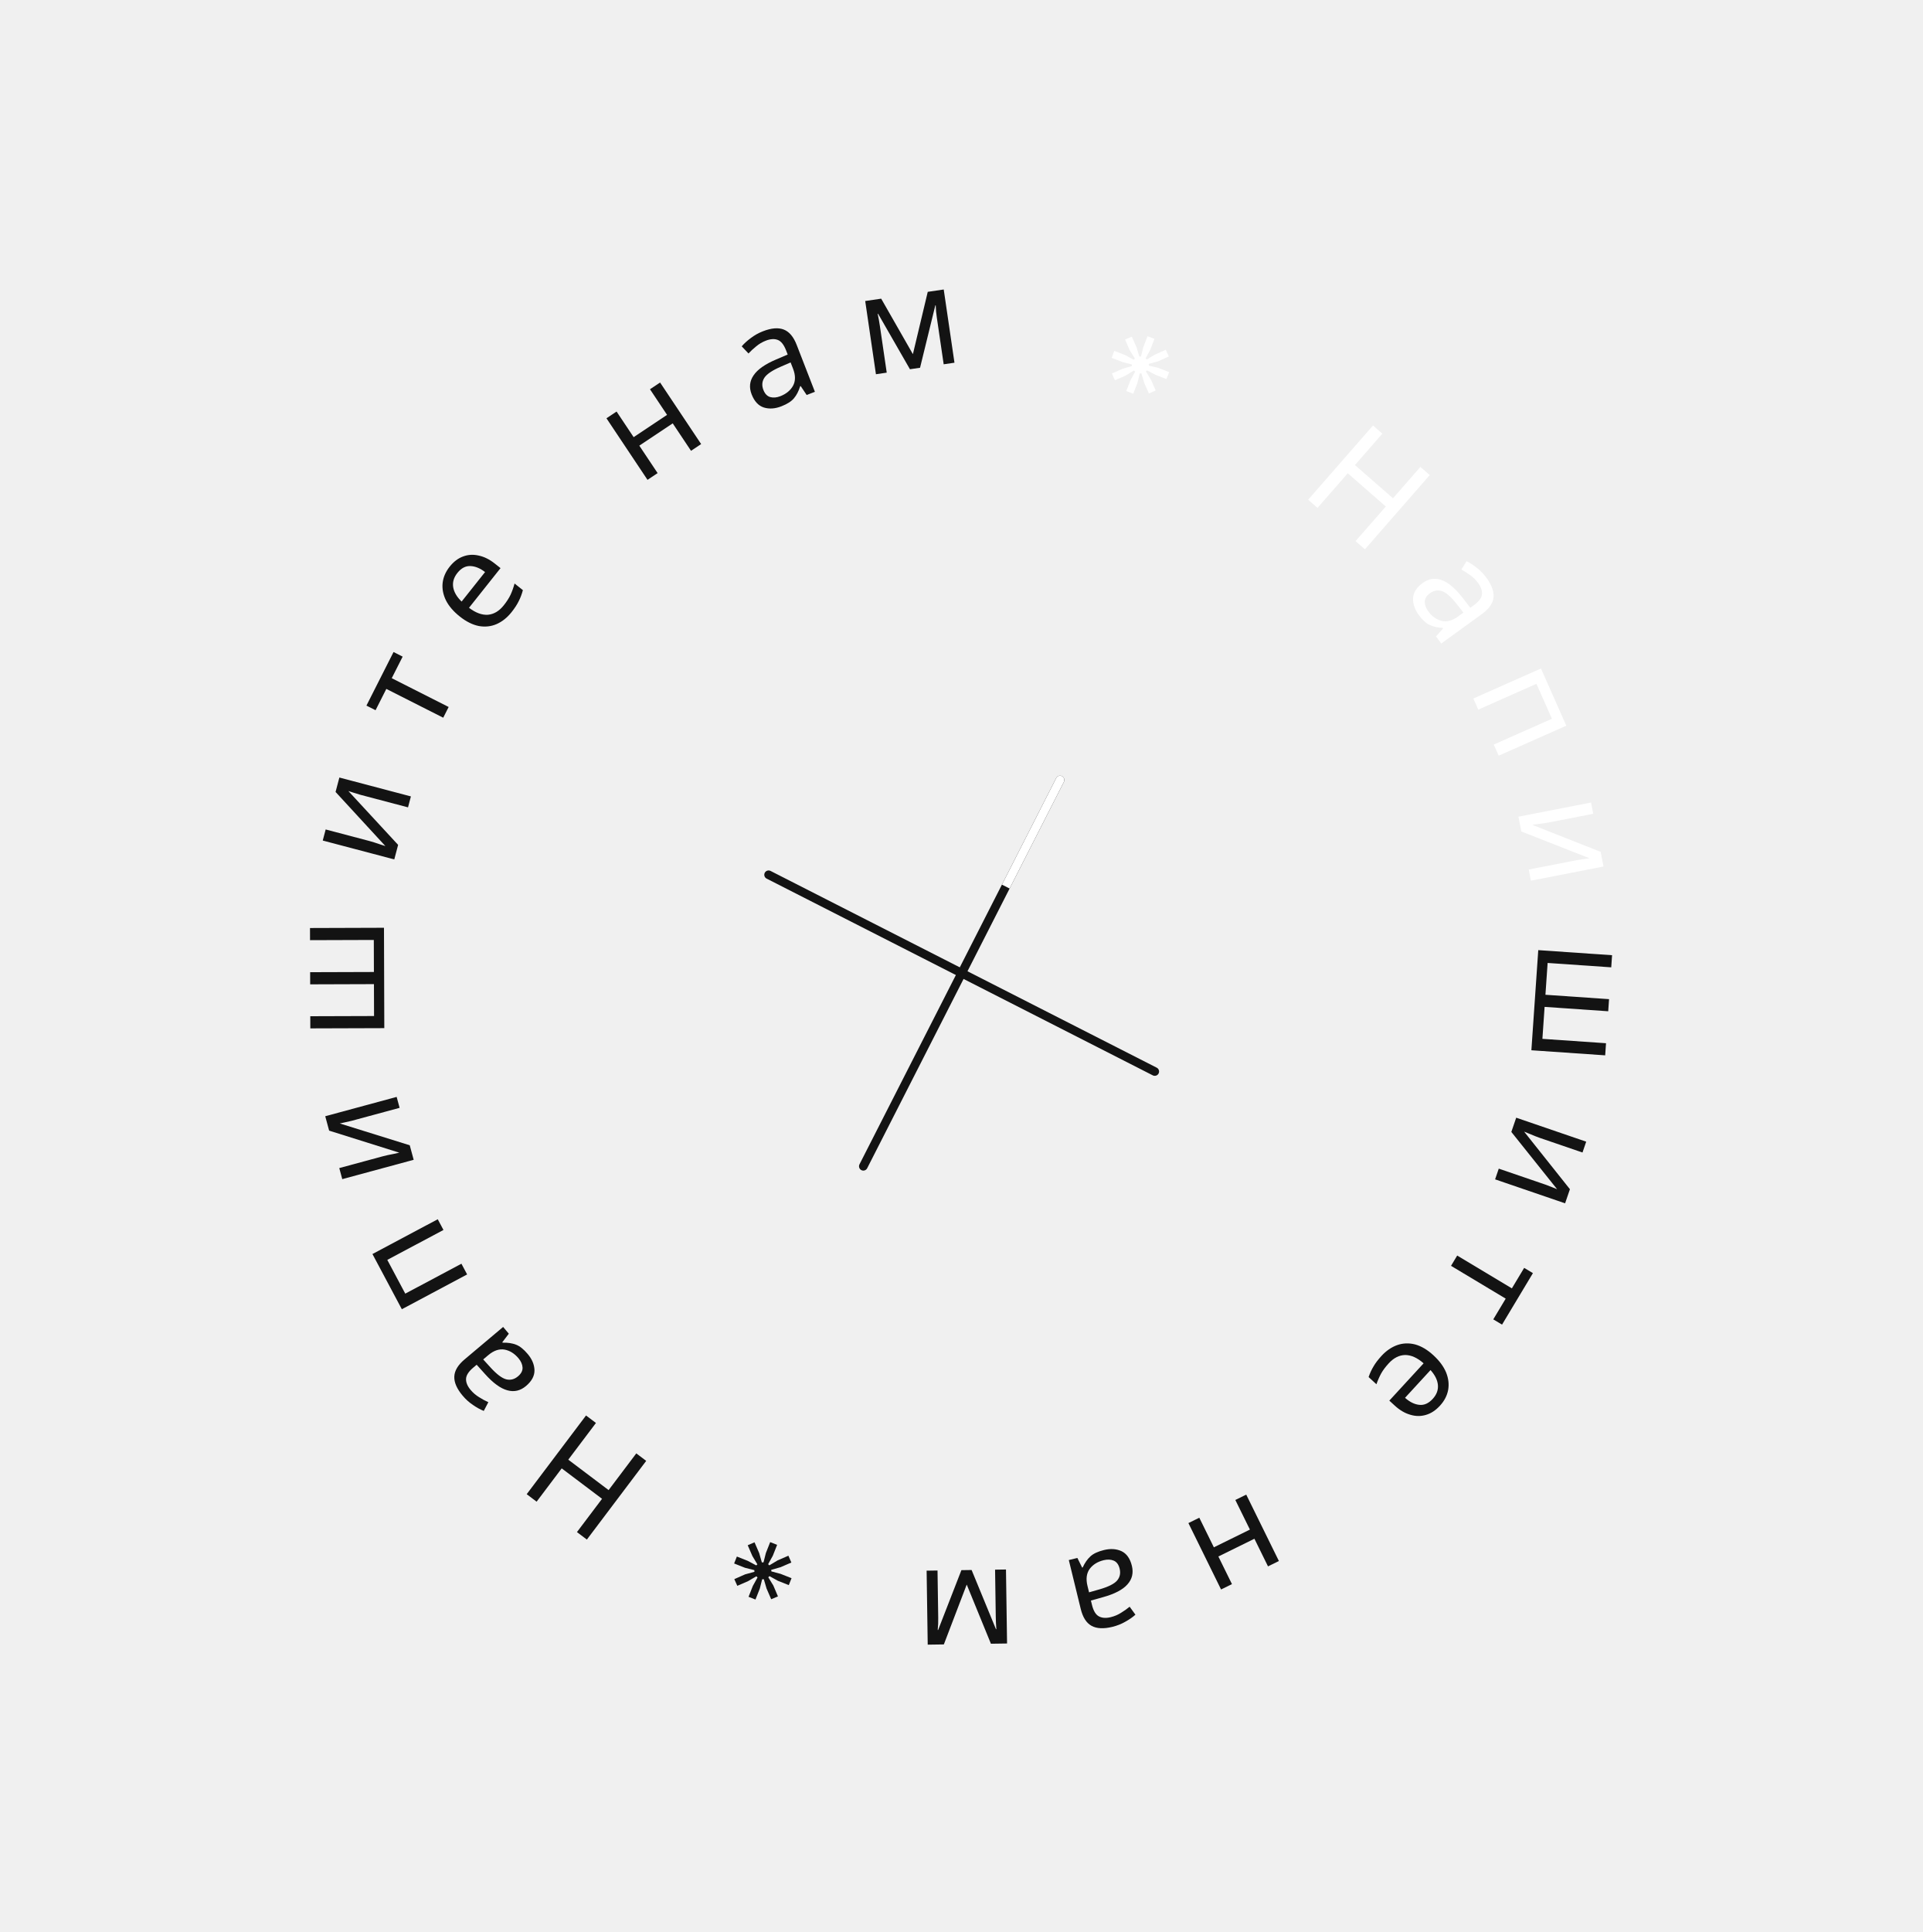
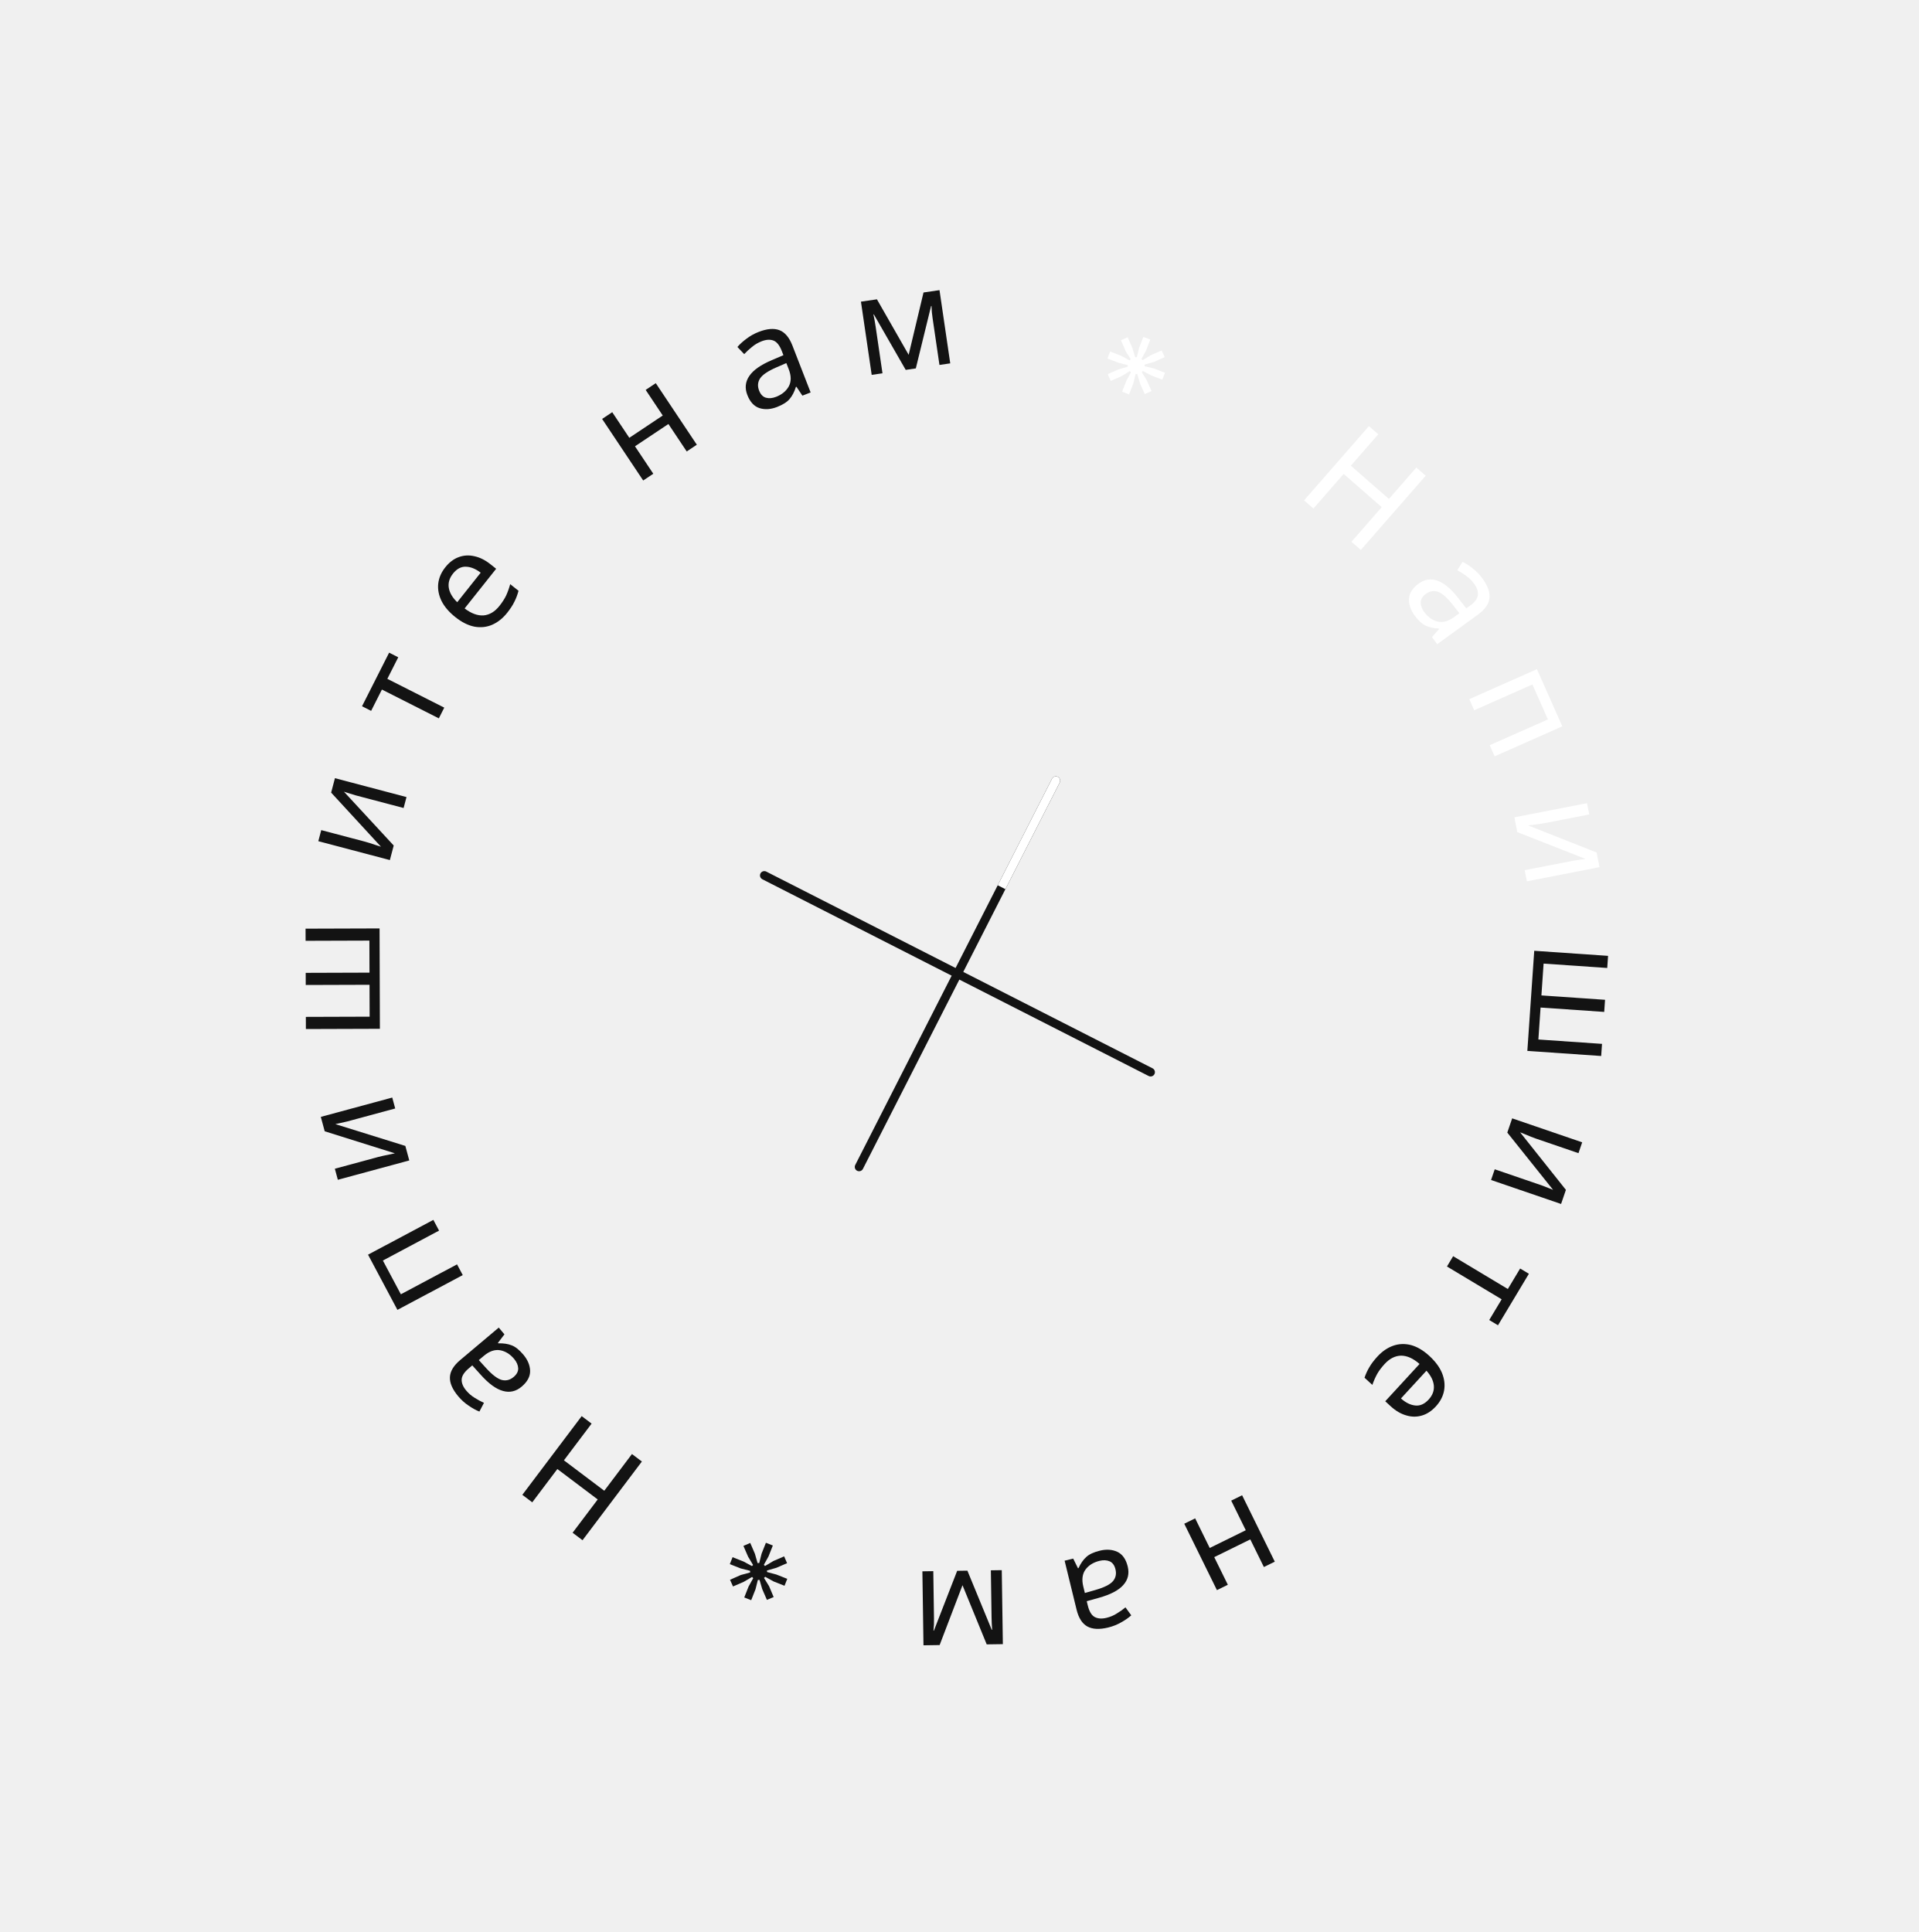
- <svg xmlns="http://www.w3.org/2000/svg" width="417" height="419" viewBox="0 0 417 419" fill="none">
-   <path d="M127.128 306.981L129.28 308.604L123.277 316.564L132.026 323.163L138.029 315.202L140.181 316.824L127.309 333.893L125.158 332.271L130.602 325.051L121.852 318.453L116.408 325.673L114.256 324.05L127.128 306.981Z" fill="#131313" />
-   <path d="M100.363 302.686C99.103 301.189 98.499 299.806 98.552 298.535C98.604 297.265 99.348 296.025 100.784 294.817L109.144 287.779L110.378 289.245L108.965 291.099L109.042 291.191C110.164 291.16 111.136 291.307 111.958 291.633C112.767 291.943 113.609 292.617 114.483 293.656C115.422 294.77 115.909 295.939 115.946 297.16C115.968 298.394 115.352 299.539 114.1 300.593C112.878 301.621 111.534 301.931 110.068 301.522C108.586 301.125 106.973 299.952 105.227 298.003L103.404 295.977L102.671 296.594C101.648 297.455 101.124 298.275 101.1 299.052C101.076 299.829 101.404 300.622 102.086 301.431C102.626 302.073 103.239 302.6 103.926 303.013C104.598 303.439 105.268 303.801 105.936 304.099L104.945 305.99C104.205 305.7 103.427 305.272 102.612 304.706C101.781 304.153 101.031 303.48 100.363 302.686ZM106.413 296.575C107.759 298.051 108.897 298.906 109.826 299.142C110.742 299.362 111.589 299.145 112.368 298.489C113.055 297.911 113.386 297.28 113.359 296.598C113.32 295.9 113.024 295.223 112.471 294.567C111.597 293.528 110.588 292.903 109.445 292.692C108.286 292.493 107.111 292.895 105.92 293.898L104.82 294.824L106.413 296.575Z" fill="#131313" />
-   <path d="M80.795 271.965L94.961 264.422L96.199 266.747L84.016 273.235L87.914 280.556L100.098 274.068L101.336 276.393L87.171 283.937L80.795 271.965Z" fill="#131313" />
-   <path d="M83.049 250.767C83.281 250.705 83.63 250.62 84.098 250.514C84.565 250.408 85.035 250.312 85.508 250.226C85.976 250.12 86.347 250.04 86.622 249.986L71.4 245.205L70.555 242.083L86.046 237.889L86.687 240.259L77.555 242.732C77.246 242.815 76.842 242.925 76.341 243.06C75.835 243.177 75.338 243.291 74.851 243.402C74.345 243.518 73.964 243.601 73.708 243.649L88.886 248.38L89.739 251.531L74.248 255.725L73.599 253.326L83.049 250.767Z" fill="#131313" />
-   <path d="M67.248 201.262L83.297 201.21L83.367 222.978L67.318 223.029L67.309 220.394L81.143 220.35L81.12 213.433L67.287 213.478L67.279 210.843L81.112 210.799L81.09 203.852L67.257 203.897L67.248 201.262Z" fill="#131313" />
-   <path d="M80.115 182.386C80.346 182.447 80.691 182.548 81.149 182.69C81.607 182.831 82.063 182.983 82.516 183.143C82.974 183.285 83.336 183.401 83.601 183.492L72.794 171.753L73.62 168.626L89.137 172.721L88.511 175.095L79.362 172.681C79.053 172.599 78.648 172.492 78.146 172.36C77.65 172.208 77.162 172.059 76.685 171.912C76.188 171.76 75.817 171.642 75.571 171.556L86.364 183.23L85.531 186.385L70.014 182.291L70.648 179.888L80.115 182.386Z" fill="#131313" />
-   <path d="M87.348 142.406L84.982 147.081L97.325 153.327L96.149 155.651L83.806 149.406L81.468 154.028L79.491 153.028L85.371 141.406L87.348 142.406Z" fill="#131313" />
-   <path d="M97.548 122.896C98.405 121.817 99.372 121.082 100.449 120.689C101.539 120.28 102.675 120.214 103.857 120.491C105.037 120.74 106.197 121.317 107.337 122.224L108.58 123.211L101.742 131.814C103.189 132.913 104.561 133.416 105.857 133.325C107.151 133.206 108.294 132.521 109.288 131.271C109.921 130.474 110.41 129.715 110.754 128.993C111.094 128.244 111.385 127.43 111.625 126.55L113.43 127.984C113.202 128.848 112.902 129.643 112.53 130.367C112.174 131.104 111.655 131.902 110.971 132.762C110.027 133.949 108.947 134.812 107.73 135.349C106.525 135.87 105.241 136.01 103.878 135.768C102.512 135.498 101.133 134.81 99.742 133.705C98.367 132.612 97.368 131.447 96.743 130.212C96.131 128.96 95.889 127.71 96.016 126.459C96.155 125.193 96.666 124.005 97.548 122.896ZM99.217 124.26C98.434 125.245 98.133 126.281 98.315 127.368C98.493 128.428 99.101 129.459 100.139 130.463L105.225 124.064C104.15 123.235 103.092 122.802 102.05 122.764C100.993 122.715 100.049 123.213 99.217 124.26Z" fill="#131313" />
-   <path d="M133.752 89.253L137.457 94.808L144.705 89.973L141 84.419L143.192 82.957L152.098 96.308L149.906 97.77L145.935 91.817L138.686 96.651L142.657 102.605L140.465 104.067L131.56 90.716L133.752 89.253Z" fill="#131313" />
-   <path d="M165.509 71.843C167.333 71.134 168.837 71.01 170.022 71.471C171.208 71.931 172.14 73.036 172.82 74.785L176.777 84.972L174.991 85.666L173.693 83.729L173.581 83.772C173.248 84.844 172.794 85.716 172.221 86.389C171.665 87.054 170.755 87.633 169.49 88.124C168.132 88.652 166.869 88.736 165.701 88.376C164.526 87.997 163.642 87.045 163.049 85.519C162.471 84.031 162.612 82.659 163.474 81.403C164.328 80.129 165.959 78.981 168.368 77.96L170.875 76.889L170.528 75.996C170.044 74.75 169.438 73.989 168.71 73.715C167.983 73.441 167.126 73.496 166.14 73.879C165.358 74.182 164.661 74.592 164.048 75.109C163.428 75.607 162.868 76.124 162.37 76.66L160.901 75.111C161.415 74.504 162.071 73.907 162.87 73.318C163.662 72.71 164.542 72.219 165.509 71.843ZM169.336 79.543C167.504 80.34 166.327 81.14 165.804 81.943C165.299 82.739 165.231 83.611 165.6 84.56C165.925 85.397 166.415 85.914 167.069 86.109C167.742 86.298 168.478 86.237 169.278 85.926C170.543 85.434 171.461 84.681 172.031 83.668C172.593 82.635 172.593 81.394 172.029 79.942L171.508 78.603L169.336 79.543Z" fill="#131313" />
-   <path d="M204.723 62.783L207.052 78.662L204.712 79.005L203.226 68.874C203.165 68.459 203.111 68.023 203.064 67.566C203.037 67.106 203.011 66.656 202.987 66.215L202.898 66.228L199.586 79.757L197.394 80.079L190.485 68.049L190.396 68.062C190.586 68.942 190.749 69.846 190.885 70.775L192.358 80.817L190.018 81.161L187.689 65.282L191.155 64.773L198.034 76.807L201.257 63.292L204.723 62.783Z" fill="#131313" />
-   <path d="M241.143 77.604L241.727 76.096L244.1 77.015L245.929 78.013L246.188 77.76L245.079 75.981L244.063 73.629L245.524 73.007L246.551 75.331L247.156 77.332L247.518 77.311L248.012 75.287L248.932 72.914L250.439 73.498L249.52 75.871L248.523 77.7L248.776 77.959L250.571 76.888L252.895 75.862L253.556 77.306L251.221 78.36L249.203 78.927L249.224 79.289L251.248 79.783L253.621 80.703L253.037 82.21L250.664 81.291L248.824 80.322L248.576 80.547L249.675 82.353L250.701 84.677L249.229 85.327L248.203 83.003L247.608 80.974L247.247 80.995L246.752 83.019L245.833 85.392L244.325 84.808L245.244 82.435L246.242 80.606L245.989 80.347L244.182 81.446L241.858 82.472L241.208 81L243.532 79.974L245.561 79.379L245.529 79.046L243.516 78.523L241.143 77.604Z" fill="white" />
-   <path d="M296.093 119.129L294.064 117.357L300.623 109.848L292.371 102.638L285.811 110.147L283.781 108.374L297.847 92.274L299.876 94.047L293.927 100.857L302.18 108.066L308.129 101.257L310.158 103.03L296.093 119.129Z" fill="white" />
-   <path d="M322.475 125.334C323.625 126.917 324.127 128.341 323.984 129.604C323.84 130.867 323.009 132.05 321.49 133.152L312.646 139.572L311.52 138.021L313.063 136.272L312.992 136.175C311.871 136.126 310.912 135.909 310.116 135.525C309.331 135.158 308.54 134.425 307.743 133.326C306.887 132.147 306.484 130.947 306.536 129.726C306.603 128.493 307.299 127.396 308.623 126.434C309.916 125.496 311.279 125.284 312.712 125.798C314.161 126.3 315.686 127.585 317.287 129.655L318.96 131.807L319.736 131.244C320.818 130.459 321.399 129.679 321.479 128.906C321.559 128.133 321.288 127.318 320.667 126.462C320.175 125.783 319.601 125.213 318.945 124.752C318.306 124.279 317.663 123.869 317.018 123.524L318.142 121.709C318.86 122.051 319.605 122.534 320.378 123.157C321.166 123.768 321.866 124.494 322.475 125.334ZM316.002 130.994C314.765 129.426 313.692 128.49 312.782 128.189C311.884 127.903 311.024 128.059 310.2 128.657C309.473 129.185 309.098 129.79 309.075 130.472C309.064 131.171 309.311 131.867 309.815 132.562C310.612 133.661 311.574 134.356 312.699 134.65C313.84 134.931 315.041 134.614 316.301 133.7L317.464 132.856L316.002 130.994Z" fill="white" />
-   <path d="M339.781 157.381L325.11 163.887L324.042 161.478L336.66 155.883L333.298 148.301L320.68 153.897L319.611 151.488L334.282 144.982L339.781 157.381Z" fill="white" />
-   <path d="M336.011 178.362C335.776 178.408 335.421 178.467 334.947 178.539C334.473 178.611 333.997 178.673 333.52 178.725C333.046 178.797 332.669 178.85 332.391 178.884L347.231 184.747L347.849 187.921L332.097 190.991L331.627 188.581L340.914 186.771C341.228 186.71 341.639 186.63 342.149 186.531C342.662 186.451 343.165 186.373 343.659 186.297C344.172 186.218 344.558 186.163 344.816 186.133L330.018 180.323L329.394 177.12L345.146 174.05L345.621 176.489L336.011 178.362Z" fill="white" />
-   <path d="M348.213 228.876L332.202 227.774L333.696 206.058L349.707 207.16L349.526 209.789L335.726 208.839L335.251 215.739L349.051 216.689L348.871 219.318L335.07 218.368L334.593 225.298L348.394 226.248L348.213 228.876Z" fill="#131313" />
-   <path d="M334.027 246.778C333.8 246.7 333.463 246.574 333.017 246.4C332.57 246.226 332.126 246.043 331.686 245.85C331.239 245.675 330.887 245.534 330.629 245.424L340.564 257.91L339.516 260.969L324.333 255.77L325.128 253.447L334.08 256.512C334.382 256.615 334.778 256.751 335.269 256.919C335.754 257.106 336.229 257.29 336.695 257.471C337.179 257.658 337.541 257.803 337.78 257.906L327.854 245.487L328.911 242.399L344.095 247.598L343.29 249.95L334.027 246.778Z" fill="#131313" />
-   <path d="M323.937 286.137L326.632 281.643L314.77 274.527L316.11 272.294L327.972 279.41L330.637 274.968L332.537 276.107L325.837 287.277L323.937 286.137Z" fill="#131313" />
-   <path d="M312.367 304.865C311.434 305.878 310.417 306.543 309.314 306.857C308.198 307.187 307.06 307.171 305.9 306.81C304.742 306.477 303.627 305.817 302.554 304.831L301.386 303.757L308.824 295.668C307.46 294.468 306.128 293.867 304.828 293.865C303.529 293.891 302.339 294.492 301.259 295.668C300.57 296.417 300.028 297.139 299.633 297.834C299.239 298.556 298.891 299.348 298.588 300.208L296.891 298.648C297.181 297.802 297.537 297.031 297.96 296.336C298.368 295.626 298.944 294.868 299.687 294.059C300.713 292.943 301.853 292.16 303.106 291.712C304.345 291.279 305.636 291.232 306.978 291.571C308.321 291.938 309.647 292.723 310.954 293.926C312.247 295.115 313.161 296.348 313.695 297.625C314.215 298.917 314.367 300.182 314.151 301.421C313.921 302.673 313.326 303.821 312.367 304.865ZM310.8 303.383C311.651 302.458 312.026 301.446 311.923 300.348C311.822 299.279 311.289 298.207 310.326 297.131L304.793 303.148C305.806 304.052 306.83 304.56 307.866 304.672C308.917 304.797 309.895 304.368 310.8 303.383Z" fill="#131313" />
-   <path d="M275.068 339.706L272.12 333.715L264.302 337.562L267.25 343.553L264.886 344.716L257.8 330.316L260.164 329.153L263.324 335.574L271.142 331.727L267.982 325.306L270.346 324.143L277.432 338.543L275.068 339.706Z" fill="#131313" />
-   <path d="M241.313 352.821C239.412 353.286 237.905 353.212 236.79 352.601C235.675 351.99 234.894 350.773 234.449 348.95L231.856 338.334L233.717 337.879L234.752 339.969L234.868 339.94C235.338 338.921 235.902 338.116 236.558 337.524C237.196 336.937 238.174 336.482 239.492 336.16C240.908 335.814 242.171 335.896 243.282 336.405C244.397 336.934 245.149 337.994 245.538 339.584C245.917 341.135 245.597 342.477 244.579 343.609C243.566 344.761 241.799 345.685 239.278 346.384L236.652 347.118L236.879 348.048C237.197 349.347 237.698 350.18 238.384 350.547C239.069 350.914 239.926 350.972 240.954 350.721C241.768 350.522 242.513 350.206 243.188 349.774C243.868 349.362 244.49 348.922 245.054 348.455L246.309 350.183C245.72 350.717 244.991 351.224 244.122 351.704C243.257 352.203 242.321 352.575 241.313 352.821ZM238.524 344.688C240.444 344.136 241.716 343.497 242.34 342.769C242.944 342.046 243.125 341.19 242.884 340.201C242.671 339.329 242.253 338.753 241.63 338.473C240.987 338.199 240.249 338.163 239.415 338.367C238.097 338.689 237.089 339.316 236.391 340.246C235.699 341.196 235.537 342.427 235.907 343.94L236.248 345.336L238.524 344.688Z" fill="#131313" />
-   <path d="M201.248 356.683L201.012 340.636L203.377 340.601L203.528 350.84C203.534 351.259 203.53 351.699 203.517 352.158C203.484 352.618 203.45 353.067 203.417 353.507L203.507 353.506L208.557 340.525L210.772 340.493L216.051 353.321L216.141 353.32C216.068 352.423 216.024 351.505 216.011 350.567L215.862 340.418L218.227 340.383L218.462 356.43L214.96 356.482L209.711 343.652L204.751 356.632L201.248 356.683Z" fill="#131313" />
-   <path d="M171.709 342.267L171.114 343.771L168.747 342.834L166.926 341.823L166.665 342.074L167.761 343.861L168.76 346.22L167.294 346.831L166.285 344.5L165.694 342.495L165.332 342.513L164.823 344.533L163.886 346.9L162.383 346.305L163.319 343.938L164.33 342.116L164.079 341.856L162.276 342.913L159.944 343.923L159.294 342.474L161.637 341.437L163.658 340.884L163.64 340.523L161.62 340.013L159.254 339.077L159.849 337.573L162.215 338.51L164.048 339.493L164.297 339.27L163.212 337.455L162.203 335.124L163.679 334.485L164.689 336.816L165.269 338.849L165.63 338.831L166.14 336.811L167.076 334.444L168.58 335.039L167.643 337.406L166.633 339.228L166.884 339.488L168.698 338.403L171.029 337.393L171.669 338.87L169.337 339.879L167.304 340.46L167.333 340.793L169.342 341.331L171.709 342.267Z" fill="#131313" />
-   <path d="M229.951 169.164L187.284 252.935" stroke="#131313" stroke-width="1.871" stroke-linecap="round" stroke-linejoin="round" />
-   <path d="M230.785 169.588C231.019 169.128 230.836 168.564 230.376 168.33C229.915 168.095 229.352 168.278 229.117 168.739L230.785 169.588ZM217.771 191.016L217.346 191.85L219.014 192.699L219.439 191.865L217.771 191.016ZM229.117 168.739L217.771 191.016L219.439 191.865L230.785 169.588L229.117 168.739Z" fill="white" />
-   <path d="M166.73 189.715L250.501 232.383" stroke="#131313" stroke-width="1.871" stroke-linecap="round" stroke-linejoin="round" />
+ <svg xmlns="http://www.w3.org/2000/svg" width="416" height="419" viewBox="0 0 416 419" fill="none">
+   <path d="M126.144 307.122L128.295 308.745L122.292 316.705L131.042 323.303L137.045 315.343L139.197 316.965L126.325 334.034L124.173 332.412L129.618 325.192L120.868 318.594L115.424 325.814L113.272 324.191L126.144 307.122Z" fill="#131313" />
+   <path d="M99.379 302.827C98.119 301.33 97.515 299.947 97.567 298.676C97.62 297.406 98.364 296.166 99.799 294.958L108.16 287.919L109.394 289.385L107.981 291.24L108.058 291.332C109.18 291.301 110.152 291.448 110.974 291.774C111.783 292.084 112.625 292.758 113.499 293.797C114.437 294.911 114.925 296.079 114.962 297.301C114.983 298.535 114.368 299.68 113.116 300.734C111.894 301.762 110.55 302.072 109.083 301.662C107.602 301.266 105.988 300.093 104.243 298.144L102.42 296.118L101.687 296.735C100.663 297.596 100.14 298.415 100.116 299.192C100.091 299.97 100.42 300.763 101.101 301.572C101.641 302.213 102.255 302.741 102.942 303.154C103.613 303.58 104.284 303.942 104.952 304.24L103.961 306.131C103.221 305.841 102.443 305.413 101.628 304.847C100.797 304.294 100.047 303.621 99.379 302.827ZM105.428 296.716C106.775 298.192 107.913 299.047 108.841 299.283C109.758 299.503 110.605 299.286 111.384 298.63C112.071 298.051 112.401 297.421 112.375 296.739C112.336 296.041 112.04 295.364 111.487 294.708C110.613 293.669 109.604 293.044 108.46 292.833C107.302 292.634 106.127 293.036 104.936 294.039L103.836 294.964L105.428 296.716Z" fill="#131313" />
+   <path d="M79.811 272.106L93.976 264.562L95.215 266.888L83.031 273.376L86.93 280.696L99.113 274.208L100.352 276.534L86.186 284.078L79.811 272.106Z" fill="#131313" />
+   <path d="M82.065 250.908C82.296 250.845 82.646 250.761 83.113 250.655C83.581 250.549 84.051 250.453 84.524 250.366C84.992 250.26 85.363 250.18 85.638 250.126L70.415 245.345L69.57 242.224L85.061 238.03L85.703 240.4L76.57 242.872C76.262 242.956 75.857 243.065 75.356 243.201C74.85 243.317 74.354 243.431 73.867 243.542C73.361 243.659 72.98 243.741 72.724 243.79L87.902 248.521L88.755 251.671L73.264 255.865L72.614 253.466L82.065 250.908Z" fill="#131313" />
+   <path d="M66.264 201.402L82.312 201.351L82.382 223.118L66.334 223.17L66.325 220.535L80.158 220.49L80.136 213.574L66.303 213.618L66.294 210.984L80.127 210.939L80.105 203.993L66.272 204.037L66.264 201.402Z" fill="#131313" />
+   <path d="M79.13 182.527C79.362 182.588 79.707 182.689 80.165 182.831C80.623 182.972 81.079 183.123 81.532 183.284C81.99 183.426 82.351 183.542 82.617 183.632L71.81 171.893L72.635 168.767L88.153 172.861L87.526 175.235L78.378 172.821C78.069 172.74 77.664 172.633 77.162 172.5C76.665 172.349 76.178 172.2 75.701 172.053C75.204 171.901 74.833 171.783 74.587 171.697L85.38 183.37L84.547 186.526L69.029 182.431L69.663 180.029L79.13 182.527Z" fill="#131313" />
+   <path d="M86.364 142.547L83.998 147.222L96.341 153.467L95.165 155.792L82.822 149.546L80.483 154.168L78.506 153.168L84.386 141.546L86.364 142.547Z" fill="#131313" />
+   <path d="M96.563 123.036C97.42 121.958 98.387 121.222 99.465 120.829C100.555 120.421 101.691 120.355 102.873 120.631C104.052 120.88 105.212 121.458 106.353 122.365L107.595 123.352L100.758 131.954C102.205 133.053 103.577 133.557 104.873 133.466C106.166 133.346 107.31 132.662 108.304 131.411C108.937 130.614 109.426 129.855 109.769 129.134C110.11 128.385 110.4 127.57 110.641 126.69L112.446 128.125C112.218 128.989 111.918 129.784 111.546 130.508C111.19 131.245 110.67 132.043 109.987 132.902C109.043 134.09 107.963 134.952 106.745 135.489C105.541 136.011 104.257 136.15 102.894 135.908C101.527 135.638 100.149 134.951 98.758 133.845C97.383 132.752 96.383 131.588 95.759 130.352C95.147 129.101 94.904 127.85 95.031 126.6C95.171 125.334 95.681 124.146 96.563 123.036ZM98.232 124.401C97.45 125.386 97.149 126.422 97.33 127.509C97.508 128.568 98.116 129.6 99.154 130.604L104.24 124.204C103.165 123.375 102.107 122.942 101.066 122.905C100.009 122.856 99.064 123.354 98.232 124.401Z" fill="#131313" />
+   <path d="M132.767 89.394L136.472 94.949L143.721 90.114L140.016 84.559L142.208 83.097L151.113 96.449L148.921 97.911L144.95 91.958L137.702 96.792L141.673 102.746L139.481 104.208L130.575 90.856L132.767 89.394Z" fill="#131313" />
+   <path d="M164.525 71.983C166.348 71.275 167.853 71.151 169.038 71.611C170.223 72.072 171.156 73.176 171.835 74.925L175.793 85.112L174.007 85.806L172.708 83.869L172.597 83.913C172.264 84.984 171.81 85.856 171.236 86.529C170.681 87.195 169.771 87.773 168.505 88.265C167.147 88.792 165.884 88.876 164.716 88.516C163.541 88.137 162.658 87.185 162.065 85.659C161.486 84.171 161.628 82.799 162.489 81.543C163.343 80.269 164.975 79.122 167.383 78.1L169.891 77.03L169.544 76.137C169.059 74.89 168.453 74.13 167.726 73.856C166.998 73.582 166.141 73.636 165.155 74.019C164.374 74.323 163.677 74.733 163.064 75.249C162.443 75.747 161.884 76.264 161.386 76.801L159.916 75.251C160.43 74.645 161.087 74.047 161.886 73.458C162.678 72.851 163.557 72.359 164.525 71.983ZM168.352 79.683C166.52 80.481 165.343 81.281 164.819 82.084C164.315 82.879 164.247 83.752 164.615 84.701C164.941 85.538 165.43 86.054 166.085 86.25C166.757 86.438 167.494 86.377 168.294 86.066C169.559 85.575 170.477 84.822 171.046 83.808C171.609 82.776 171.608 81.534 171.045 80.083L170.524 78.743L168.352 79.683Z" fill="#131313" />
+   <path d="M203.739 62.924L206.068 78.803L203.727 79.146L202.241 69.014C202.18 68.6 202.126 68.164 202.08 67.706C202.052 67.246 202.027 66.796 202.003 66.356L201.914 66.369L198.602 79.898L196.41 80.219L189.501 68.19L189.412 68.203C189.602 69.083 189.764 69.987 189.901 70.915L191.374 80.958L189.033 81.301L186.704 65.422L190.17 64.914L197.05 76.948L200.272 63.432L203.739 62.924Z" fill="#131313" />
+   <path d="M240.159 77.744L240.743 76.237L243.116 77.156L244.945 78.153L245.204 77.9L244.094 76.122L243.079 73.77L244.54 73.148L245.566 75.472L246.172 77.472L246.533 77.452L247.028 75.428L247.947 73.055L249.455 73.639L248.536 76.012L247.538 77.841L247.791 78.1L249.587 77.029L251.911 76.003L252.572 77.447L250.237 78.501L248.219 79.068L248.24 79.429L250.264 79.924L252.637 80.843L252.053 82.351L249.68 81.432L247.84 80.462L247.592 80.688L248.69 82.494L249.717 84.818L248.245 85.468L247.219 83.144L246.624 81.115L246.262 81.136L245.768 83.16L244.848 85.533L243.341 84.949L244.26 82.576L245.257 80.746L245.004 80.488L243.198 81.587L240.874 82.613L240.224 81.141L242.548 80.115L244.576 79.52L244.545 79.186L242.532 78.664L240.159 77.744Z" fill="white" />
+   <path d="M295.109 119.27L293.079 117.497L299.639 109.989L291.386 102.779L284.826 110.287L282.797 108.515L296.862 92.415L298.892 94.188L292.942 100.997L301.195 108.207L307.145 101.398L309.174 103.171L295.109 119.27Z" fill="white" />
+   <path d="M321.491 125.475C322.64 127.058 323.143 128.481 322.999 129.745C322.856 131.008 322.025 132.191 320.506 133.293L311.661 139.712L310.536 138.162L312.078 136.413L312.008 136.316C310.887 136.266 309.928 136.05 309.131 135.666C308.347 135.298 307.556 134.565 306.758 133.467C305.902 132.287 305.5 131.087 305.551 129.866C305.618 128.634 306.314 127.537 307.639 126.575C308.931 125.637 310.294 125.425 311.728 125.939C313.177 126.44 314.702 127.726 316.303 129.795L317.976 131.948L318.751 131.385C319.834 130.599 320.415 129.82 320.495 129.047C320.575 128.273 320.304 127.458 319.683 126.602C319.19 125.924 318.616 125.354 317.961 124.892C317.321 124.419 316.679 124.01 316.033 123.664L317.158 121.849C317.875 122.192 318.62 122.675 319.393 123.298C320.182 123.909 320.881 124.635 321.491 125.475ZM315.018 131.135C313.781 129.566 312.708 128.631 311.798 128.329C310.9 128.044 310.039 128.2 309.215 128.798C308.488 129.325 308.113 129.93 308.091 130.613C308.08 131.311 308.326 132.008 308.831 132.703C309.628 133.801 310.589 134.497 311.715 134.79C312.856 135.072 314.057 134.755 315.317 133.841L316.48 132.996L315.018 131.135Z" fill="white" />
+   <path d="M338.797 157.522L324.126 164.028L323.057 161.619L335.676 156.024L332.313 148.442L319.695 154.037L318.627 151.629L333.298 145.123L338.797 157.522Z" fill="white" />
+   <path d="M335.027 178.503C334.792 178.548 334.437 178.607 333.963 178.679C333.489 178.752 333.013 178.814 332.535 178.866C332.061 178.938 331.685 178.991 331.407 179.025L346.246 184.888L346.865 188.062L331.113 191.132L330.643 188.722L339.93 186.912C340.243 186.851 340.655 186.771 341.164 186.672C341.677 186.592 342.181 186.514 342.674 186.438C343.188 186.359 343.574 186.304 343.832 186.274L329.033 180.464L328.409 177.26L344.162 174.19L344.637 176.63L335.027 178.503Z" fill="white" />
+   <path d="M347.228 229.017L331.217 227.915L332.712 206.199L348.723 207.301L348.542 209.929L334.742 208.979L334.267 215.88L348.067 216.83L347.886 219.458L334.086 218.508L333.609 225.438L347.409 226.388L347.228 229.017Z" fill="#131313" />
+   <path d="M333.042 246.919C332.816 246.841 332.479 246.715 332.032 246.541C331.585 246.367 331.142 246.183 330.702 245.99C330.255 245.816 329.902 245.675 329.645 245.565L339.579 258.05L338.532 261.11L323.349 255.91L324.144 253.588L333.095 256.653C333.397 256.756 333.794 256.892 334.285 257.06C334.77 257.247 335.245 257.431 335.71 257.612C336.195 257.799 336.557 257.944 336.796 258.047L326.87 245.628L327.927 242.54L343.11 247.739L342.305 250.09L333.042 246.919Z" fill="#131313" />
+   <path d="M322.952 286.277L325.648 281.784L313.785 274.668L315.125 272.434L326.988 279.55L329.653 275.108L331.553 276.248L324.852 287.417L322.952 286.277Z" fill="#131313" />
+   <path d="M311.382 305.005C310.45 306.019 309.433 306.683 308.33 306.998C307.213 307.327 306.075 307.311 304.916 306.95C303.758 306.617 302.642 305.958 301.57 304.972L300.402 303.897L307.839 295.809C306.475 294.609 305.143 294.007 303.843 294.005C302.545 294.032 301.355 294.633 300.274 295.808C299.585 296.557 299.043 297.279 298.649 297.974C298.255 298.697 297.907 299.488 297.604 300.349L295.907 298.788C296.196 297.943 296.552 297.172 296.975 296.476C297.384 295.767 297.959 295.008 298.702 294.2C299.729 293.083 300.869 292.301 302.121 291.853C303.361 291.419 304.651 291.372 305.993 291.711C307.337 292.079 308.662 292.864 309.97 294.066C311.263 295.255 312.177 296.489 312.71 297.766C313.231 299.058 313.383 300.323 313.166 301.561C312.936 302.814 312.342 303.962 311.382 305.005ZM309.816 303.524C310.667 302.598 311.041 301.587 310.939 300.489C310.837 299.42 310.305 298.347 309.342 297.271L303.809 303.288C304.822 304.192 305.846 304.7 306.882 304.812C307.933 304.938 308.91 304.508 309.816 303.524Z" fill="#131313" />
+   <path d="M274.083 339.847L271.136 333.855L263.318 337.702L266.266 343.693L263.901 344.857L256.816 330.457L259.18 329.293L262.339 335.714L270.157 331.867L266.998 325.447L269.362 324.283L276.448 338.683L274.083 339.847Z" fill="#131313" />
+   <path d="M240.328 352.962C238.428 353.427 236.92 353.353 235.805 352.742C234.69 352.131 233.91 350.914 233.465 349.091L230.871 338.475L232.733 338.02L233.767 340.11L233.884 340.081C234.354 339.062 234.917 338.257 235.574 337.665C236.211 337.077 237.189 336.623 238.508 336.301C239.924 335.955 241.187 336.037 242.297 336.546C243.413 337.075 244.165 338.135 244.553 339.725C244.932 341.276 244.613 342.618 243.595 343.75C242.582 344.901 240.815 345.826 238.293 346.524L235.668 347.258L235.895 348.189C236.213 349.488 236.714 350.321 237.399 350.688C238.085 351.055 238.942 351.113 239.969 350.862C240.784 350.663 241.529 350.347 242.204 349.915C242.884 349.502 243.506 349.063 244.07 348.596L245.324 350.324C244.736 350.858 244.007 351.365 243.138 351.845C242.273 352.343 241.337 352.716 240.328 352.962ZM237.54 344.828C239.46 344.277 240.732 343.638 241.356 342.91C241.96 342.187 242.141 341.331 241.899 340.342C241.686 339.469 241.268 338.894 240.645 338.614C240.003 338.34 239.265 338.304 238.431 338.508C237.112 338.83 236.104 339.456 235.407 340.387C234.714 341.337 234.553 342.568 234.922 344.081L235.263 345.477L237.54 344.828Z" fill="#131313" />
+   <path d="M200.263 356.824L200.028 340.777L202.393 340.742L202.543 350.981C202.549 351.4 202.546 351.839 202.533 352.299C202.499 352.758 202.466 353.208 202.433 353.648L202.522 353.646L207.572 340.666L209.788 340.633L215.067 353.462L215.157 353.461C215.083 352.564 215.04 351.646 215.026 350.708L214.877 340.559L217.242 340.524L217.478 356.571L213.975 356.622L208.726 343.793L203.766 356.772L200.263 356.824Z" fill="#131313" />
+   <path d="M170.724 342.408L170.129 343.911L167.763 342.975L165.941 341.964L165.681 342.215L166.777 344.001L167.775 346.361L166.31 346.972L165.3 344.641L164.709 342.636L164.348 342.654L163.838 344.674L162.902 347.04L161.398 346.445L162.335 344.079L163.346 342.257L163.095 341.996L161.291 343.054L158.96 344.063L158.31 342.614L160.652 341.577L162.674 341.025L162.656 340.664L160.636 340.154L158.269 339.217L158.864 337.714L161.231 338.651L163.064 339.634L163.313 339.41L162.228 337.596L161.218 335.265L162.695 334.625L163.704 336.957L164.285 338.99L164.646 338.972L165.156 336.952L166.092 334.585L167.596 335.18L166.659 337.546L165.648 339.368L165.899 339.629L167.713 338.543L170.045 337.534L170.684 339.011L168.353 340.02L166.32 340.6L166.349 340.934L168.358 341.471L170.724 342.408Z" fill="#131313" />
+   <path d="M228.967 169.305L186.299 253.076" stroke="#131313" stroke-width="1.871" stroke-linecap="round" stroke-linejoin="round" />
+   <path d="M229.801 169.729C230.035 169.268 229.852 168.705 229.391 168.47C228.931 168.236 228.368 168.419 228.133 168.88L229.801 169.729ZM216.787 191.156L216.362 191.99L218.029 192.839L218.454 192.006L216.787 191.156ZM228.133 168.88L216.787 191.156L218.454 192.006L229.801 169.729L228.133 168.88Z" fill="white" />
+   <path d="M165.746 189.856L249.517 232.523" stroke="#131313" stroke-width="1.871" stroke-linecap="round" stroke-linejoin="round" />
</svg>
